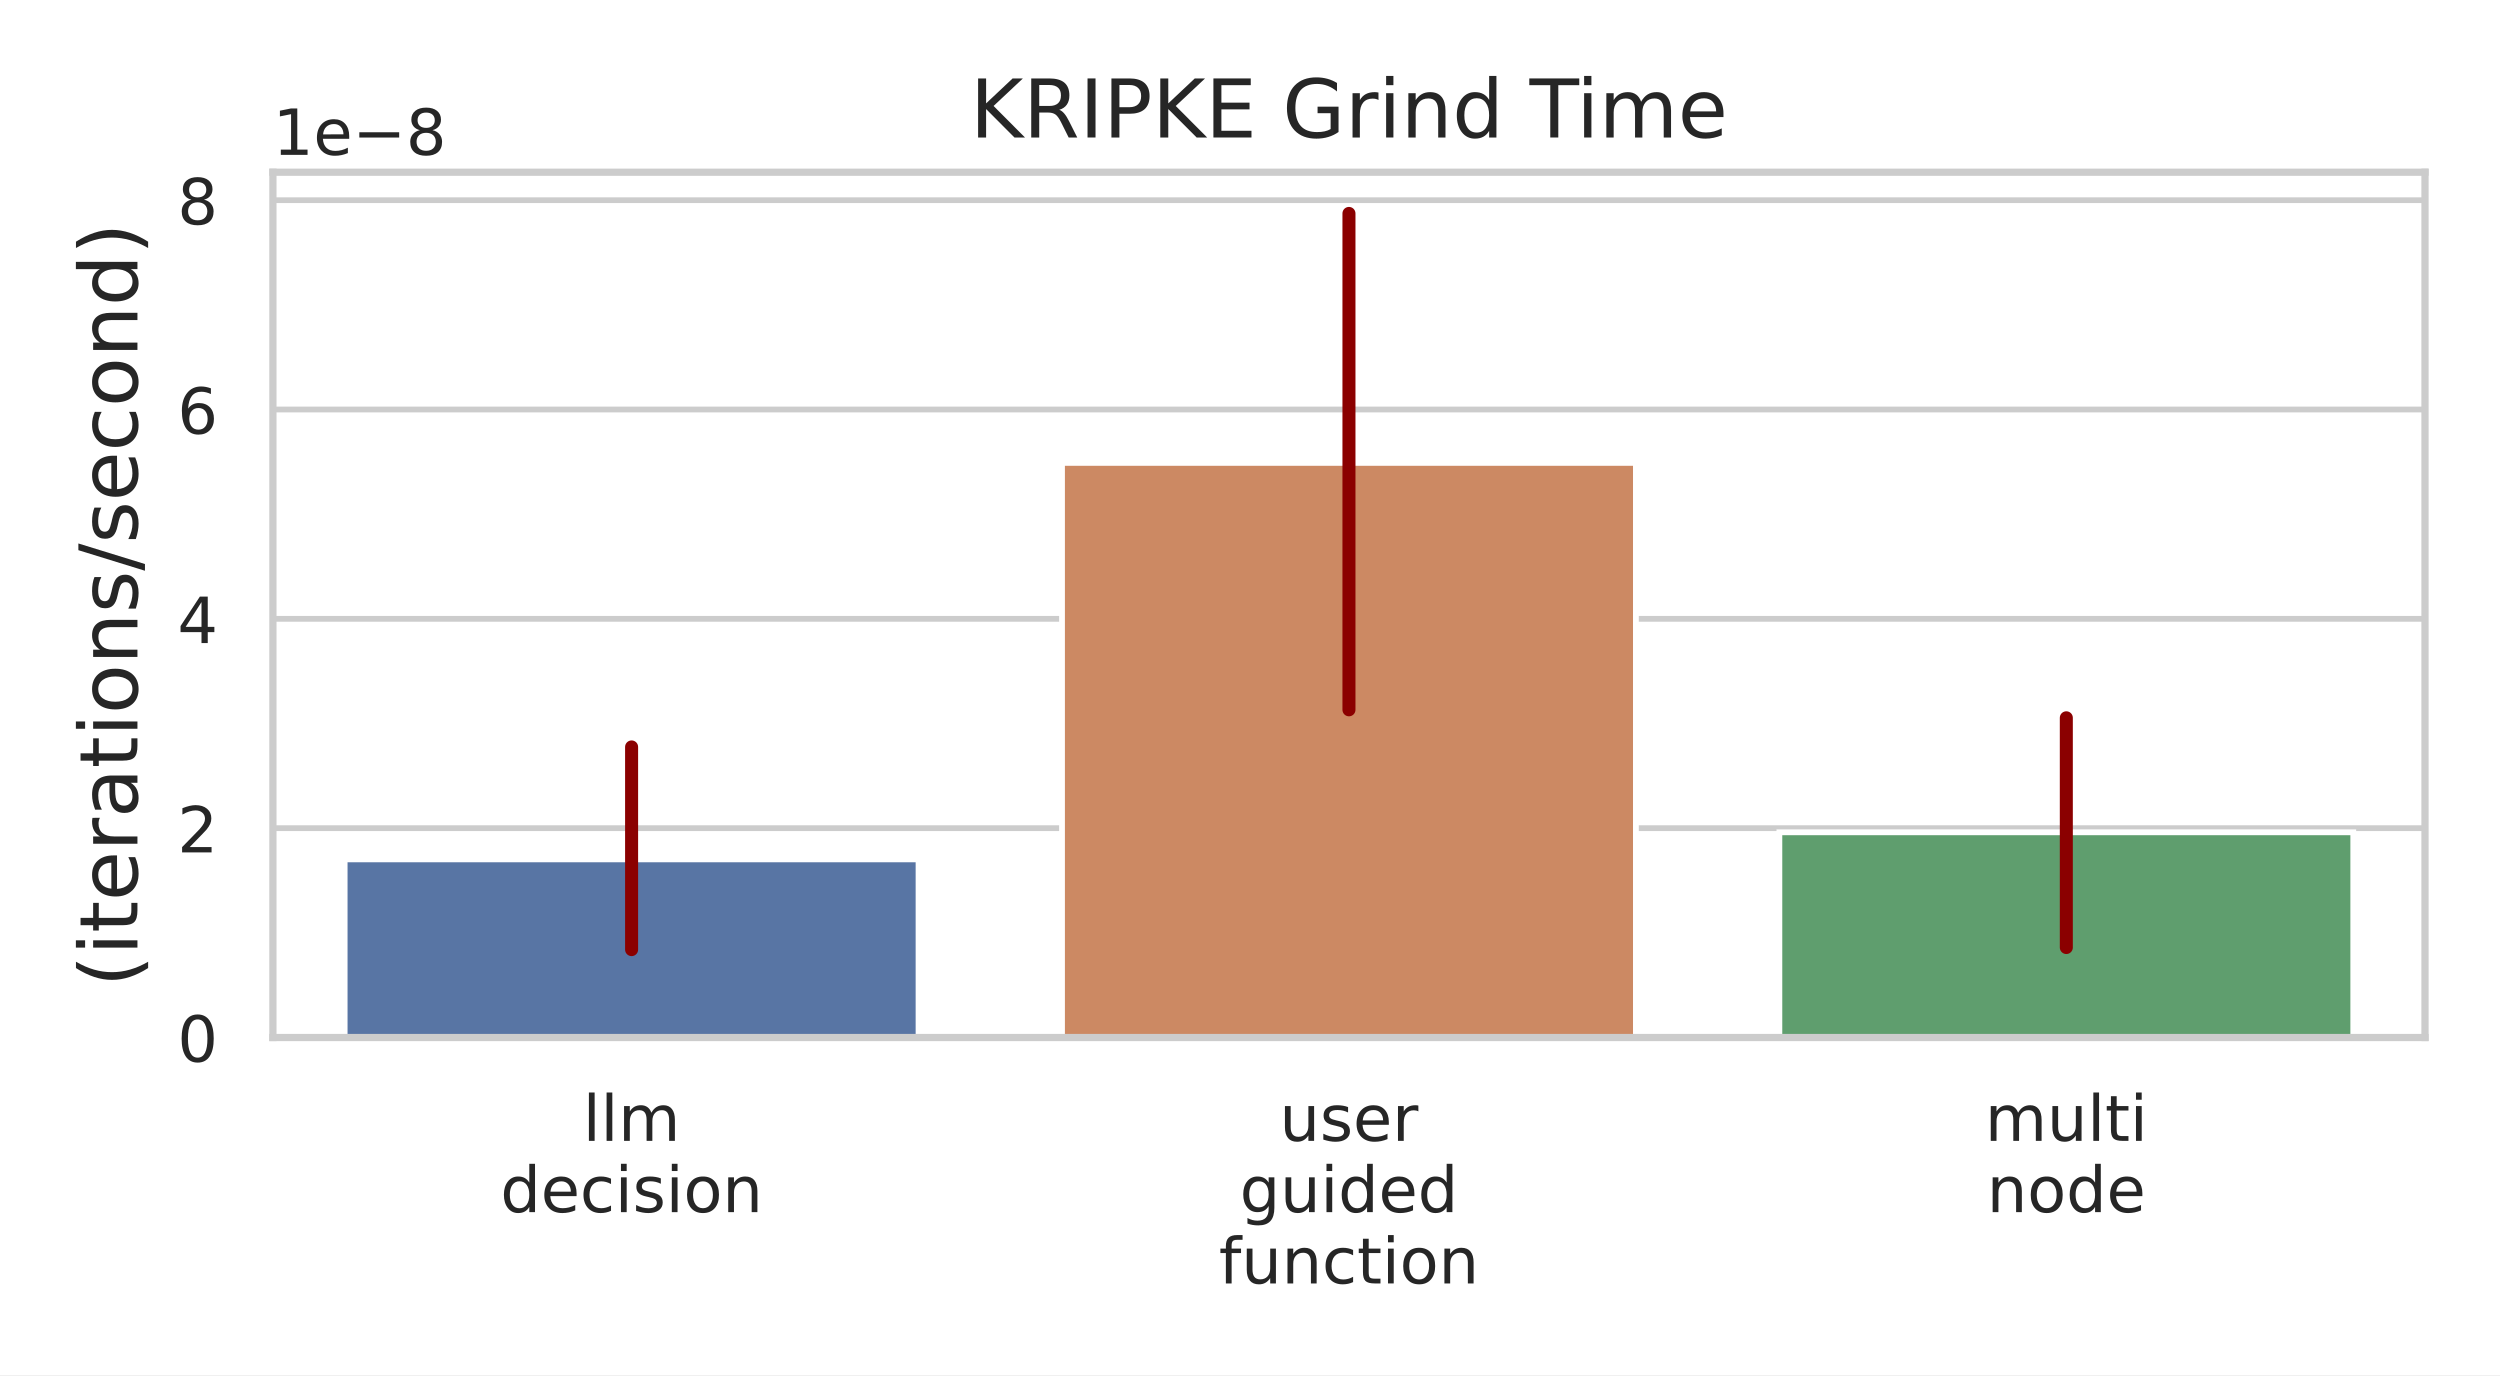
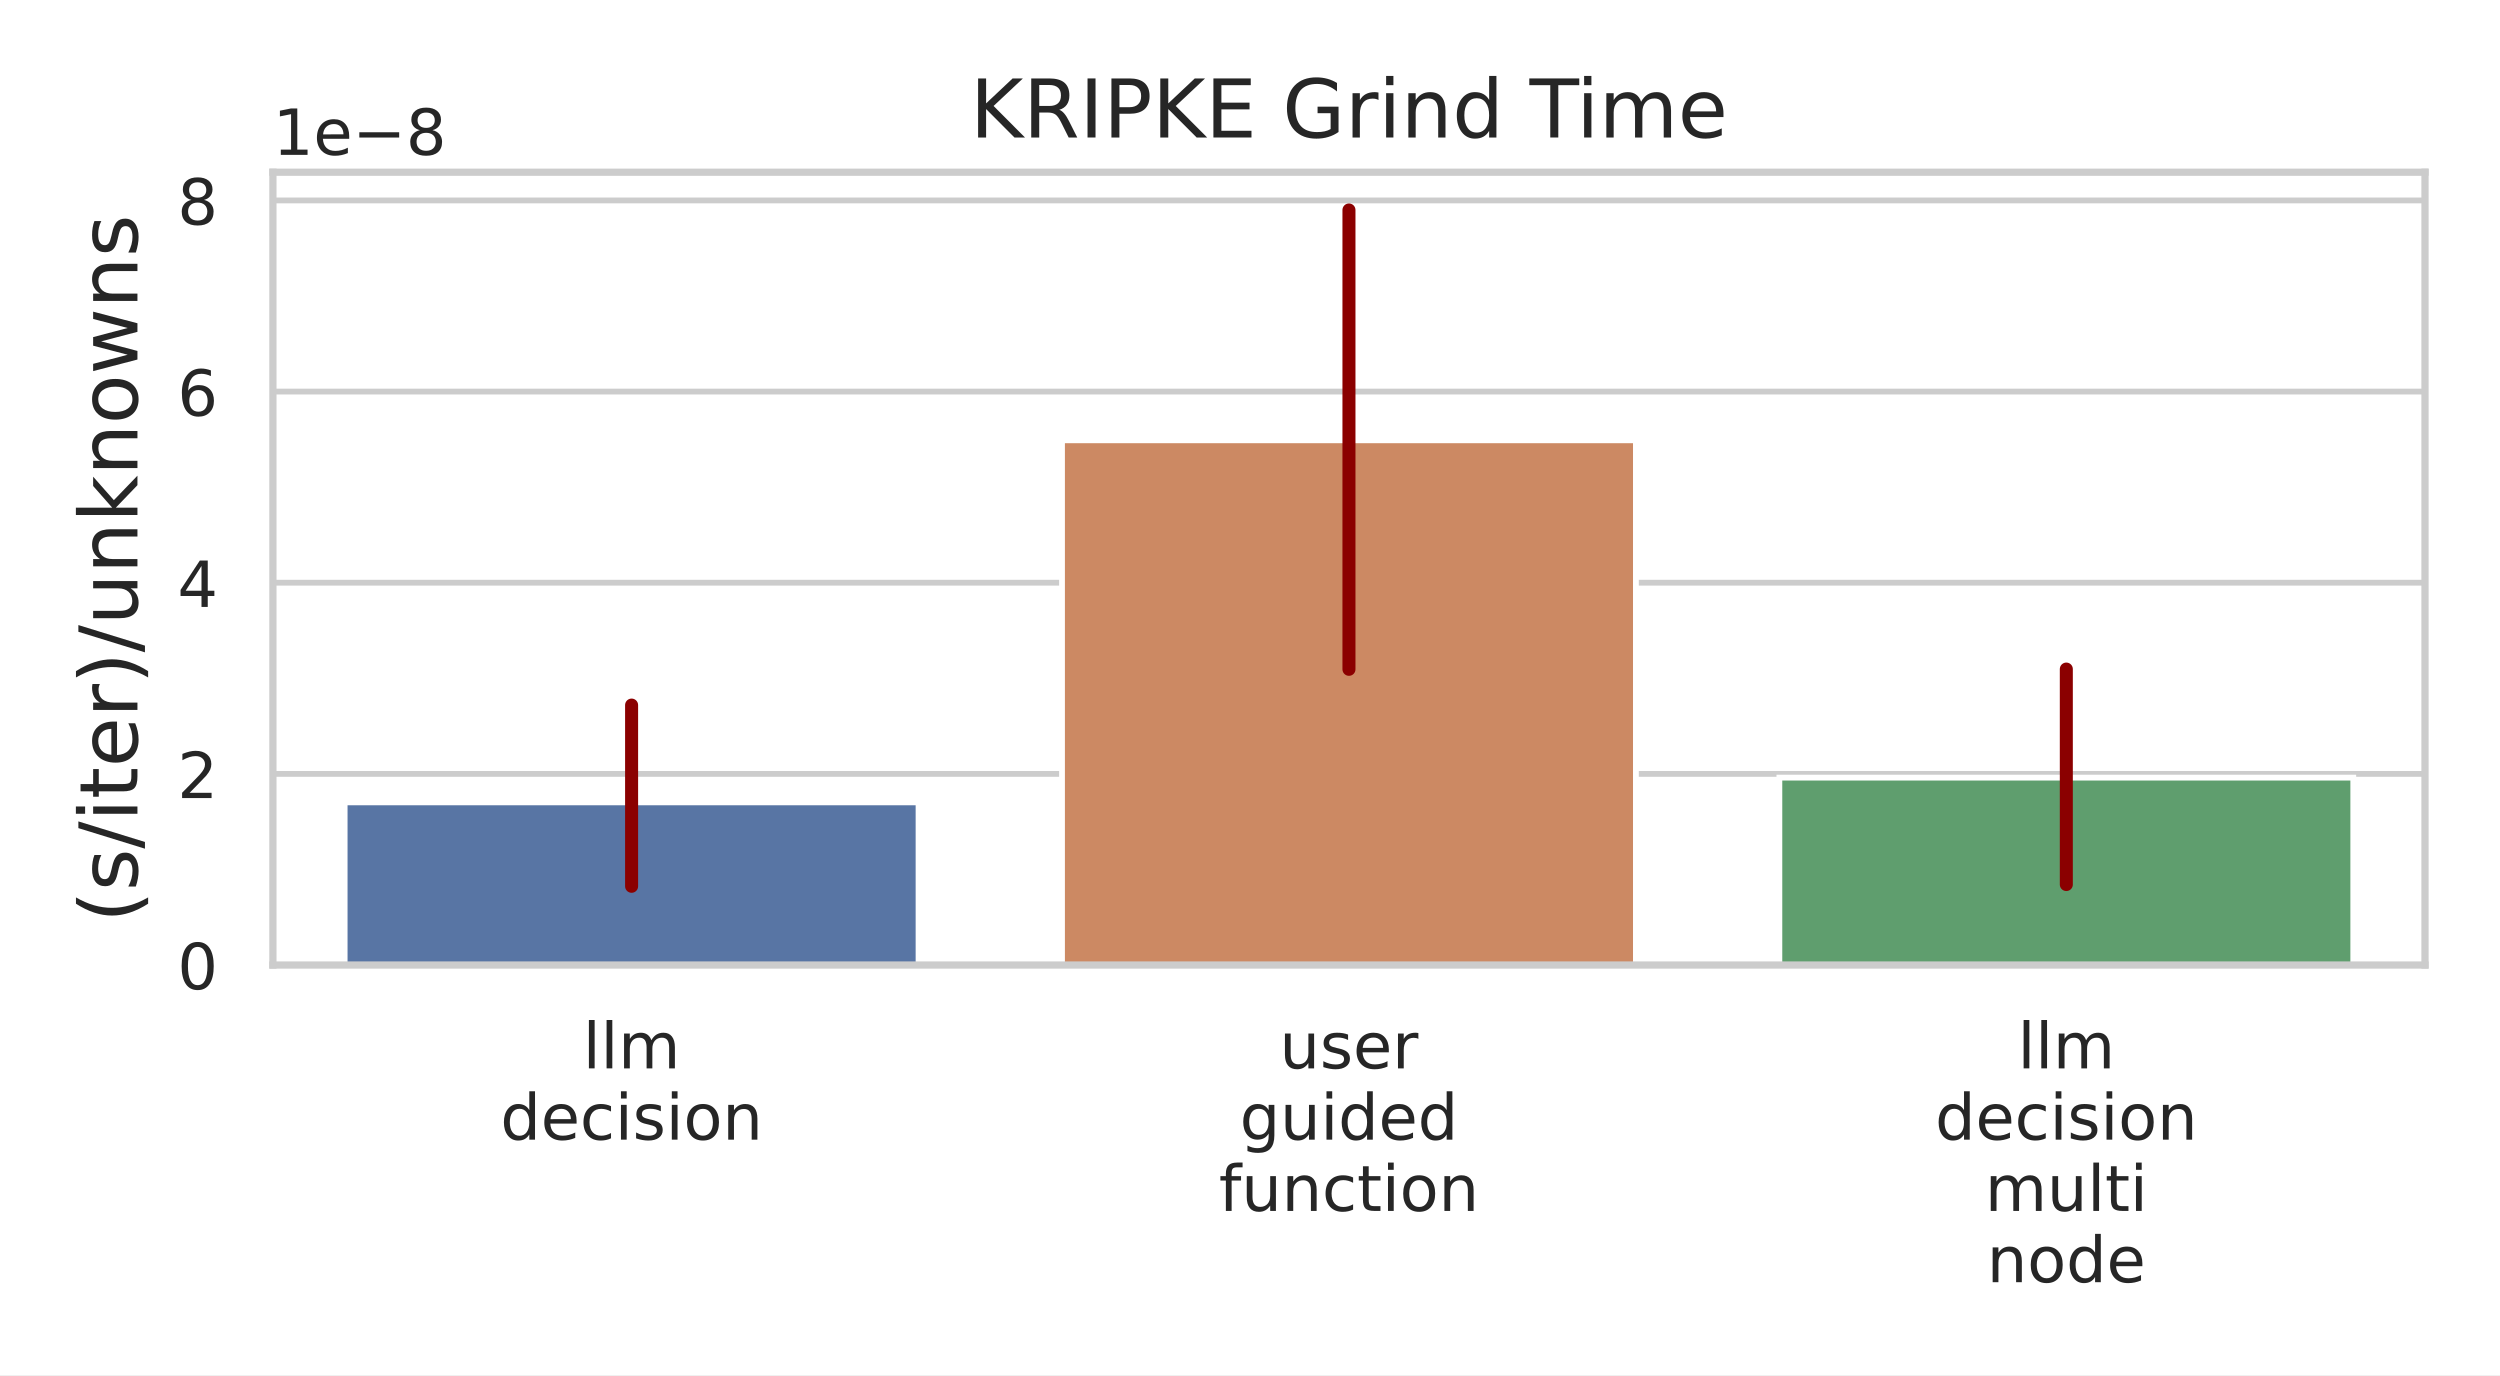
<svg xmlns="http://www.w3.org/2000/svg" xmlns:xlink="http://www.w3.org/1999/xlink" width="432pt" height="237.6pt" viewBox="0 0 432 237.6" version="1.1">
  <defs>
    <style type="text/css">*{stroke-linejoin: round; stroke-linecap: butt}</style>
  </defs>
  <g id="figure_1">
    <g id="patch_1">
      <path d="M 0 237.6  L 432 237.6  L 432 0  L 0 0  z " style="fill: #ffffff" />
    </g>
    <g id="axes_1">
      <g id="patch_2">
-         <path d="M 47.16 179.284  L 419.04 179.284  L 419.04 29.76  L 47.16 29.76  z " style="fill: #ffffff" />
+         <path d="M 47.16 166.756  L 419.04 166.756  L 419.04 29.76  L 47.16 29.76  z " style="fill: #ffffff" />
      </g>
      <g id="matplotlib.axis_1">
        <g id="xtick_1">
          <g id="text_1">
-             <g style="fill: #262626" transform="translate(100.7267 197.1423) scale(0.11 -0.11)">
+             <g style="fill: #262626" transform="translate(100.7267 184.6143) scale(0.11 -0.11)">
              <defs>
                <path id="DejaVuSans-6c" d="M 603 4863  L 1178 4863  L 1178 0  L 603 0  L 603 4863  z " transform="scale(0.015625)" />
                <path id="DejaVuSans-6d" d="M 3328 2828  Q 3544 3216 3844 3400  Q 4144 3584 4550 3584  Q 5097 3584 5394 3201  Q 5691 2819 5691 2113  L 5691 0  L 5113 0  L 5113 2094  Q 5113 2597 4934 2840  Q 4756 3084 4391 3084  Q 3944 3084 3684 2787  Q 3425 2491 3425 1978  L 3425 0  L 2847 0  L 2847 2094  Q 2847 2600 2669 2842  Q 2491 3084 2119 3084  Q 1678 3084 1418 2786  Q 1159 2488 1159 1978  L 1159 0  L 581 0  L 581 3500  L 1159 3500  L 1159 2956  Q 1356 3278 1631 3431  Q 1906 3584 2284 3584  Q 2666 3584 2933 3390  Q 3200 3197 3328 2828  z " transform="scale(0.015625)" />
              </defs>
              <use xlink:href="#DejaVuSans-6c" />
              <use xlink:href="#DejaVuSans-6c" x="27.783" />
              <use xlink:href="#DejaVuSans-6d" x="55.566" />
            </g>
-             <g style="fill: #262626" transform="translate(86.46797 209.4599) scale(0.11 -0.11)">
+             <g style="fill: #262626" transform="translate(86.46797 196.9319) scale(0.11 -0.11)">
              <defs>
                <path id="DejaVuSans-64" d="M 2906 2969  L 2906 4863  L 3481 4863  L 3481 0  L 2906 0  L 2906 525  Q 2725 213 2448 61  Q 2172 -91 1784 -91  Q 1150 -91 751 415  Q 353 922 353 1747  Q 353 2572 751 3078  Q 1150 3584 1784 3584  Q 2172 3584 2448 3432  Q 2725 3281 2906 2969  z M 947 1747  Q 947 1113 1208 752  Q 1469 391 1925 391  Q 2381 391 2643 752  Q 2906 1113 2906 1747  Q 2906 2381 2643 2742  Q 2381 3103 1925 3103  Q 1469 3103 1208 2742  Q 947 2381 947 1747  z " transform="scale(0.015625)" />
                <path id="DejaVuSans-65" d="M 3597 1894  L 3597 1613  L 953 1613  Q 991 1019 1311 708  Q 1631 397 2203 397  Q 2534 397 2845 478  Q 3156 559 3463 722  L 3463 178  Q 3153 47 2828 -22  Q 2503 -91 2169 -91  Q 1331 -91 842 396  Q 353 884 353 1716  Q 353 2575 817 3079  Q 1281 3584 2069 3584  Q 2775 3584 3186 3129  Q 3597 2675 3597 1894  z M 3022 2063  Q 3016 2534 2758 2815  Q 2500 3097 2075 3097  Q 1594 3097 1305 2825  Q 1016 2553 972 2059  L 3022 2063  z " transform="scale(0.015625)" />
                <path id="DejaVuSans-63" d="M 3122 3366  L 3122 2828  Q 2878 2963 2633 3030  Q 2388 3097 2138 3097  Q 1578 3097 1268 2742  Q 959 2388 959 1747  Q 959 1106 1268 751  Q 1578 397 2138 397  Q 2388 397 2633 464  Q 2878 531 3122 666  L 3122 134  Q 2881 22 2623 -34  Q 2366 -91 2075 -91  Q 1284 -91 818 406  Q 353 903 353 1747  Q 353 2603 823 3093  Q 1294 3584 2113 3584  Q 2378 3584 2631 3529  Q 2884 3475 3122 3366  z " transform="scale(0.015625)" />
                <path id="DejaVuSans-69" d="M 603 3500  L 1178 3500  L 1178 0  L 603 0  L 603 3500  z M 603 4863  L 1178 4863  L 1178 4134  L 603 4134  L 603 4863  z " transform="scale(0.015625)" />
                <path id="DejaVuSans-73" d="M 2834 3397  L 2834 2853  Q 2591 2978 2328 3040  Q 2066 3103 1784 3103  Q 1356 3103 1142 2972  Q 928 2841 928 2578  Q 928 2378 1081 2264  Q 1234 2150 1697 2047  L 1894 2003  Q 2506 1872 2764 1633  Q 3022 1394 3022 966  Q 3022 478 2636 193  Q 2250 -91 1575 -91  Q 1294 -91 989 -36  Q 684 19 347 128  L 347 722  Q 666 556 975 473  Q 1284 391 1588 391  Q 1994 391 2212 530  Q 2431 669 2431 922  Q 2431 1156 2273 1281  Q 2116 1406 1581 1522  L 1381 1569  Q 847 1681 609 1914  Q 372 2147 372 2553  Q 372 3047 722 3315  Q 1072 3584 1716 3584  Q 2034 3584 2315 3537  Q 2597 3491 2834 3397  z " transform="scale(0.015625)" />
                <path id="DejaVuSans-6f" d="M 1959 3097  Q 1497 3097 1228 2736  Q 959 2375 959 1747  Q 959 1119 1226 758  Q 1494 397 1959 397  Q 2419 397 2687 759  Q 2956 1122 2956 1747  Q 2956 2369 2687 2733  Q 2419 3097 1959 3097  z M 1959 3584  Q 2709 3584 3137 3096  Q 3566 2609 3566 1747  Q 3566 888 3137 398  Q 2709 -91 1959 -91  Q 1206 -91 779 398  Q 353 888 353 1747  Q 353 2609 779 3096  Q 1206 3584 1959 3584  z " transform="scale(0.015625)" />
                <path id="DejaVuSans-6e" d="M 3513 2113  L 3513 0  L 2938 0  L 2938 2094  Q 2938 2591 2744 2837  Q 2550 3084 2163 3084  Q 1697 3084 1428 2787  Q 1159 2491 1159 1978  L 1159 0  L 581 0  L 581 3500  L 1159 3500  L 1159 2956  Q 1366 3272 1645 3428  Q 1925 3584 2291 3584  Q 2894 3584 3203 3211  Q 3513 2838 3513 2113  z " transform="scale(0.015625)" />
              </defs>
              <use xlink:href="#DejaVuSans-64" />
              <use xlink:href="#DejaVuSans-65" x="63.477" />
              <use xlink:href="#DejaVuSans-63" x="125" />
              <use xlink:href="#DejaVuSans-69" x="179.98" />
              <use xlink:href="#DejaVuSans-73" x="207.764" />
              <use xlink:href="#DejaVuSans-69" x="259.863" />
              <use xlink:href="#DejaVuSans-6f" x="287.646" />
              <use xlink:href="#DejaVuSans-6e" x="348.828" />
            </g>
          </g>
        </g>
        <g id="xtick_2">
          <g id="text_2">
-             <g style="fill: #262626" transform="translate(221.104 197.1423) scale(0.11 -0.11)">
+             <g style="fill: #262626" transform="translate(221.104 184.6143) scale(0.11 -0.11)">
              <defs>
                <path id="DejaVuSans-75" d="M 544 1381  L 544 3500  L 1119 3500  L 1119 1403  Q 1119 906 1312 657  Q 1506 409 1894 409  Q 2359 409 2629 706  Q 2900 1003 2900 1516  L 2900 3500  L 3475 3500  L 3475 0  L 2900 0  L 2900 538  Q 2691 219 2414 64  Q 2138 -91 1772 -91  Q 1169 -91 856 284  Q 544 659 544 1381  z M 1991 3584  L 1991 3584  z " transform="scale(0.015625)" />
                <path id="DejaVuSans-72" d="M 2631 2963  Q 2534 3019 2420 3045  Q 2306 3072 2169 3072  Q 1681 3072 1420 2755  Q 1159 2438 1159 1844  L 1159 0  L 581 0  L 581 3500  L 1159 3500  L 1159 2956  Q 1341 3275 1631 3429  Q 1922 3584 2338 3584  Q 2397 3584 2469 3576  Q 2541 3569 2628 3553  L 2631 2963  z " transform="scale(0.015625)" />
              </defs>
              <use xlink:href="#DejaVuSans-75" />
              <use xlink:href="#DejaVuSans-73" x="63.379" />
              <use xlink:href="#DejaVuSans-65" x="115.479" />
              <use xlink:href="#DejaVuSans-72" x="177.002" />
            </g>
-             <g style="fill: #262626" transform="translate(214.2273 209.4599) scale(0.11 -0.11)">
+             <g style="fill: #262626" transform="translate(214.2273 196.9319) scale(0.11 -0.11)">
              <defs>
                <path id="DejaVuSans-67" d="M 2906 1791  Q 2906 2416 2648 2759  Q 2391 3103 1925 3103  Q 1463 3103 1205 2759  Q 947 2416 947 1791  Q 947 1169 1205 825  Q 1463 481 1925 481  Q 2391 481 2648 825  Q 2906 1169 2906 1791  z M 3481 434  Q 3481 -459 3084 -895  Q 2688 -1331 1869 -1331  Q 1566 -1331 1297 -1286  Q 1028 -1241 775 -1147  L 775 -588  Q 1028 -725 1275 -790  Q 1522 -856 1778 -856  Q 2344 -856 2625 -561  Q 2906 -266 2906 331  L 2906 616  Q 2728 306 2450 153  Q 2172 0 1784 0  Q 1141 0 747 490  Q 353 981 353 1791  Q 353 2603 747 3093  Q 1141 3584 1784 3584  Q 2172 3584 2450 3431  Q 2728 3278 2906 2969  L 2906 3500  L 3481 3500  L 3481 434  z " transform="scale(0.015625)" />
              </defs>
              <use xlink:href="#DejaVuSans-67" />
              <use xlink:href="#DejaVuSans-75" x="63.477" />
              <use xlink:href="#DejaVuSans-69" x="126.855" />
              <use xlink:href="#DejaVuSans-64" x="154.639" />
              <use xlink:href="#DejaVuSans-65" x="218.115" />
              <use xlink:href="#DejaVuSans-64" x="279.639" />
            </g>
-             <g style="fill: #262626" transform="translate(210.6334 221.7775) scale(0.11 -0.11)">
+             <g style="fill: #262626" transform="translate(210.6334 209.2495) scale(0.11 -0.11)">
              <defs>
                <path id="DejaVuSans-66" d="M 2375 4863  L 2375 4384  L 1825 4384  Q 1516 4384 1395 4259  Q 1275 4134 1275 3809  L 1275 3500  L 2222 3500  L 2222 3053  L 1275 3053  L 1275 0  L 697 0  L 697 3053  L 147 3053  L 147 3500  L 697 3500  L 697 3744  Q 697 4328 969 4595  Q 1241 4863 1831 4863  L 2375 4863  z " transform="scale(0.015625)" />
                <path id="DejaVuSans-74" d="M 1172 4494  L 1172 3500  L 2356 3500  L 2356 3053  L 1172 3053  L 1172 1153  Q 1172 725 1289 603  Q 1406 481 1766 481  L 2356 481  L 2356 0  L 1766 0  Q 1100 0 847 248  Q 594 497 594 1153  L 594 3053  L 172 3053  L 172 3500  L 594 3500  L 594 4494  L 1172 4494  z " transform="scale(0.015625)" />
              </defs>
              <use xlink:href="#DejaVuSans-66" />
              <use xlink:href="#DejaVuSans-75" x="35.205" />
              <use xlink:href="#DejaVuSans-6e" x="98.584" />
              <use xlink:href="#DejaVuSans-63" x="161.963" />
              <use xlink:href="#DejaVuSans-74" x="216.943" />
              <use xlink:href="#DejaVuSans-69" x="256.152" />
              <use xlink:href="#DejaVuSans-6f" x="283.936" />
              <use xlink:href="#DejaVuSans-6e" x="345.117" />
            </g>
          </g>
        </g>
        <g id="xtick_3">
          <g id="text_3">
-             <g style="fill: #262626" transform="translate(343.0049 197.1423) scale(0.11 -0.11)">
+             <g style="fill: #262626" transform="translate(348.6467 184.6143) scale(0.11 -0.11)">
+               <use xlink:href="#DejaVuSans-6c" />
+               <use xlink:href="#DejaVuSans-6c" x="27.783" />
+               <use xlink:href="#DejaVuSans-6d" x="55.566" />
+             </g>
+             <g style="fill: #262626" transform="translate(334.388 196.9319) scale(0.11 -0.11)">
+               <use xlink:href="#DejaVuSans-64" />
+               <use xlink:href="#DejaVuSans-65" x="63.477" />
+               <use xlink:href="#DejaVuSans-63" x="125" />
+               <use xlink:href="#DejaVuSans-69" x="179.98" />
+               <use xlink:href="#DejaVuSans-73" x="207.764" />
+               <use xlink:href="#DejaVuSans-69" x="259.863" />
+               <use xlink:href="#DejaVuSans-6f" x="287.646" />
+               <use xlink:href="#DejaVuSans-6e" x="348.828" />
+             </g>
+             <g style="fill: #262626" transform="translate(343.0049 209.2495) scale(0.11 -0.11)">
              <use xlink:href="#DejaVuSans-6d" />
              <use xlink:href="#DejaVuSans-75" x="97.412" />
              <use xlink:href="#DejaVuSans-6c" x="160.791" />
              <use xlink:href="#DejaVuSans-74" x="188.574" />
              <use xlink:href="#DejaVuSans-69" x="227.783" />
            </g>
-             <g style="fill: #262626" transform="translate(343.3332 209.4599) scale(0.11 -0.11)">
+             <g style="fill: #262626" transform="translate(343.3332 221.5671) scale(0.11 -0.11)">
              <use xlink:href="#DejaVuSans-6e" />
              <use xlink:href="#DejaVuSans-6f" x="63.379" />
              <use xlink:href="#DejaVuSans-64" x="124.561" />
              <use xlink:href="#DejaVuSans-65" x="188.037" />
            </g>
          </g>
        </g>
      </g>
      <g id="matplotlib.axis_2">
        <g id="ytick_1">
          <g id="line2d_1">
-             <path d="M 47.16 179.284  L 419.04 179.284  " clip-path="url(#pf52bab8ddb)" style="fill: none; stroke: #cccccc; stroke-linecap: round" />
+             <path d="M 47.16 166.756  L 419.04 166.756  " clip-path="url(#pcf104d6116)" style="fill: none; stroke: #cccccc; stroke-linecap: round" />
          </g>
          <g id="text_4">
-             <g style="fill: #262626" transform="translate(30.66125 183.4631) scale(0.11 -0.11)">
+             <g style="fill: #262626" transform="translate(30.66125 170.9351) scale(0.11 -0.11)">
              <defs>
                <path id="DejaVuSans-30" d="M 2034 4250  Q 1547 4250 1301 3770  Q 1056 3291 1056 2328  Q 1056 1369 1301 889  Q 1547 409 2034 409  Q 2525 409 2770 889  Q 3016 1369 3016 2328  Q 3016 3291 2770 3770  Q 2525 4250 2034 4250  z M 2034 4750  Q 2819 4750 3233 4129  Q 3647 3509 3647 2328  Q 3647 1150 3233 529  Q 2819 -91 2034 -91  Q 1250 -91 836 529  Q 422 1150 422 2328  Q 422 3509 836 4129  Q 1250 4750 2034 4750  z " transform="scale(0.015625)" />
              </defs>
              <use xlink:href="#DejaVuSans-30" />
            </g>
          </g>
        </g>
        <g id="ytick_2">
          <g id="line2d_2">
-             <path d="M 47.16 143.111  L 419.04 143.111  " clip-path="url(#pf52bab8ddb)" style="fill: none; stroke: #cccccc; stroke-linecap: round" />
+             <path d="M 47.16 133.726  L 419.04 133.726  " clip-path="url(#pcf104d6116)" style="fill: none; stroke: #cccccc; stroke-linecap: round" />
          </g>
          <g id="text_5">
-             <g style="fill: #262626" transform="translate(30.66125 147.2906) scale(0.11 -0.11)">
+             <g style="fill: #262626" transform="translate(30.66125 137.9047) scale(0.11 -0.11)">
              <defs>
                <path id="DejaVuSans-32" d="M 1228 531  L 3431 531  L 3431 0  L 469 0  L 469 531  Q 828 903 1448 1529  Q 2069 2156 2228 2338  Q 2531 2678 2651 2914  Q 2772 3150 2772 3378  Q 2772 3750 2511 3984  Q 2250 4219 1831 4219  Q 1534 4219 1204 4116  Q 875 4013 500 3803  L 500 4441  Q 881 4594 1212 4672  Q 1544 4750 1819 4750  Q 2544 4750 2975 4387  Q 3406 4025 3406 3419  Q 3406 3131 3298 2873  Q 3191 2616 2906 2266  Q 2828 2175 2409 1742  Q 1991 1309 1228 531  z " transform="scale(0.015625)" />
              </defs>
              <use xlink:href="#DejaVuSans-32" />
            </g>
          </g>
        </g>
        <g id="ytick_3">
          <g id="line2d_3">
-             <path d="M 47.16 106.939  L 419.04 106.939  " clip-path="url(#pf52bab8ddb)" style="fill: none; stroke: #cccccc; stroke-linecap: round" />
+             <path d="M 47.16 100.695  L 419.04 100.695  " clip-path="url(#pcf104d6116)" style="fill: none; stroke: #cccccc; stroke-linecap: round" />
          </g>
          <g id="text_6">
-             <g style="fill: #262626" transform="translate(30.66125 111.1181) scale(0.11 -0.11)">
+             <g style="fill: #262626" transform="translate(30.66125 104.8742) scale(0.11 -0.11)">
              <defs>
                <path id="DejaVuSans-34" d="M 2419 4116  L 825 1625  L 2419 1625  L 2419 4116  z M 2253 4666  L 3047 4666  L 3047 1625  L 3713 1625  L 3713 1100  L 3047 1100  L 3047 0  L 2419 0  L 2419 1100  L 313 1100  L 313 1709  L 2253 4666  z " transform="scale(0.015625)" />
              </defs>
              <use xlink:href="#DejaVuSans-34" />
            </g>
          </g>
        </g>
        <g id="ytick_4">
          <g id="line2d_4">
-             <path d="M 47.16 70.766  L 419.04 70.766  " clip-path="url(#pf52bab8ddb)" style="fill: none; stroke: #cccccc; stroke-linecap: round" />
+             <path d="M 47.16 67.665  L 419.04 67.665  " clip-path="url(#pcf104d6116)" style="fill: none; stroke: #cccccc; stroke-linecap: round" />
          </g>
          <g id="text_7">
-             <g style="fill: #262626" transform="translate(30.66125 74.94553) scale(0.11 -0.11)">
+             <g style="fill: #262626" transform="translate(30.66125 71.84377) scale(0.11 -0.11)">
              <defs>
                <path id="DejaVuSans-36" d="M 2113 2584  Q 1688 2584 1439 2293  Q 1191 2003 1191 1497  Q 1191 994 1439 701  Q 1688 409 2113 409  Q 2538 409 2786 701  Q 3034 994 3034 1497  Q 3034 2003 2786 2293  Q 2538 2584 2113 2584  z M 3366 4563  L 3366 3988  Q 3128 4100 2886 4159  Q 2644 4219 2406 4219  Q 1781 4219 1451 3797  Q 1122 3375 1075 2522  Q 1259 2794 1537 2939  Q 1816 3084 2150 3084  Q 2853 3084 3261 2657  Q 3669 2231 3669 1497  Q 3669 778 3244 343  Q 2819 -91 2113 -91  Q 1303 -91 875 529  Q 447 1150 447 2328  Q 447 3434 972 4092  Q 1497 4750 2381 4750  Q 2619 4750 2861 4703  Q 3103 4656 3366 4563  z " transform="scale(0.015625)" />
              </defs>
              <use xlink:href="#DejaVuSans-36" />
            </g>
          </g>
        </g>
        <g id="ytick_5">
          <g id="line2d_5">
-             <path d="M 47.16 34.594  L 419.04 34.594  " clip-path="url(#pf52bab8ddb)" style="fill: none; stroke: #cccccc; stroke-linecap: round" />
+             <path d="M 47.16 34.634  L 419.04 34.634  " clip-path="url(#pcf104d6116)" style="fill: none; stroke: #cccccc; stroke-linecap: round" />
          </g>
          <g id="text_8">
-             <g style="fill: #262626" transform="translate(30.66125 38.77299) scale(0.11 -0.11)">
+             <g style="fill: #262626" transform="translate(30.66125 38.81332) scale(0.11 -0.11)">
              <defs>
                <path id="DejaVuSans-38" d="M 2034 2216  Q 1584 2216 1326 1975  Q 1069 1734 1069 1313  Q 1069 891 1326 650  Q 1584 409 2034 409  Q 2484 409 2743 651  Q 3003 894 3003 1313  Q 3003 1734 2745 1975  Q 2488 2216 2034 2216  z M 1403 2484  Q 997 2584 770 2862  Q 544 3141 544 3541  Q 544 4100 942 4425  Q 1341 4750 2034 4750  Q 2731 4750 3128 4425  Q 3525 4100 3525 3541  Q 3525 3141 3298 2862  Q 3072 2584 2669 2484  Q 3125 2378 3379 2068  Q 3634 1759 3634 1313  Q 3634 634 3220 271  Q 2806 -91 2034 -91  Q 1263 -91 848 271  Q 434 634 434 1313  Q 434 1759 690 2068  Q 947 2378 1403 2484  z M 1172 3481  Q 1172 3119 1398 2916  Q 1625 2713 2034 2713  Q 2441 2713 2670 2916  Q 2900 3119 2900 3481  Q 2900 3844 2670 4047  Q 2441 4250 2034 4250  Q 1625 4250 1398 4047  Q 1172 3844 1172 3481  z " transform="scale(0.015625)" />
              </defs>
              <use xlink:href="#DejaVuSans-38" />
            </g>
          </g>
        </g>
        <g id="text_9">
-           <g style="fill: #262626" transform="translate(23.74969 170.5265) rotate(-90) scale(0.14 -0.14)">
+           <g style="fill: #262626" transform="translate(23.74969 159.4096) rotate(-90) scale(0.14 -0.14)">
            <defs>
              <path id="DejaVuSans-28" d="M 1984 4856  Q 1566 4138 1362 3434  Q 1159 2731 1159 2009  Q 1159 1288 1364 580  Q 1569 -128 1984 -844  L 1484 -844  Q 1016 -109 783 600  Q 550 1309 550 2009  Q 550 2706 781 3412  Q 1013 4119 1484 4856  L 1984 4856  z " transform="scale(0.015625)" />
-               <path id="DejaVuSans-61" d="M 2194 1759  Q 1497 1759 1228 1600  Q 959 1441 959 1056  Q 959 750 1161 570  Q 1363 391 1709 391  Q 2188 391 2477 730  Q 2766 1069 2766 1631  L 2766 1759  L 2194 1759  z M 3341 1997  L 3341 0  L 2766 0  L 2766 531  Q 2569 213 2275 61  Q 1981 -91 1556 -91  Q 1019 -91 701 211  Q 384 513 384 1019  Q 384 1609 779 1909  Q 1175 2209 1959 2209  L 2766 2209  L 2766 2266  Q 2766 2663 2505 2880  Q 2244 3097 1772 3097  Q 1472 3097 1187 3025  Q 903 2953 641 2809  L 641 3341  Q 956 3463 1253 3523  Q 1550 3584 1831 3584  Q 2591 3584 2966 3190  Q 3341 2797 3341 1997  z " transform="scale(0.015625)" />
              <path id="DejaVuSans-2f" d="M 1625 4666  L 2156 4666  L 531 -594  L 0 -594  L 1625 4666  z " transform="scale(0.015625)" />
              <path id="DejaVuSans-29" d="M 513 4856  L 1013 4856  Q 1481 4119 1714 3412  Q 1947 2706 1947 2009  Q 1947 1309 1714 600  Q 1481 -109 1013 -844  L 513 -844  Q 928 -128 1133 580  Q 1338 1288 1338 2009  Q 1338 2731 1133 3434  Q 928 4138 513 4856  z " transform="scale(0.015625)" />
+               <path id="DejaVuSans-6b" d="M 581 4863  L 1159 4863  L 1159 1991  L 2875 3500  L 3609 3500  L 1753 1863  L 3688 0  L 2938 0  L 1159 1709  L 1159 0  L 581 0  L 581 4863  z " transform="scale(0.015625)" />
+               <path id="DejaVuSans-77" d="M 269 3500  L 844 3500  L 1563 769  L 2278 3500  L 2956 3500  L 3675 769  L 4391 3500  L 4966 3500  L 4050 0  L 3372 0  L 2619 2869  L 1863 0  L 1184 0  L 269 3500  z " transform="scale(0.015625)" />
            </defs>
            <use xlink:href="#DejaVuSans-28" />
-             <use xlink:href="#DejaVuSans-69" x="39.014" />
-             <use xlink:href="#DejaVuSans-74" x="66.797" />
-             <use xlink:href="#DejaVuSans-65" x="106.006" />
-             <use xlink:href="#DejaVuSans-72" x="167.529" />
-             <use xlink:href="#DejaVuSans-61" x="208.643" />
-             <use xlink:href="#DejaVuSans-74" x="269.922" />
-             <use xlink:href="#DejaVuSans-69" x="309.131" />
-             <use xlink:href="#DejaVuSans-6f" x="336.914" />
-             <use xlink:href="#DejaVuSans-6e" x="398.096" />
-             <use xlink:href="#DejaVuSans-73" x="461.475" />
-             <use xlink:href="#DejaVuSans-2f" x="513.574" />
-             <use xlink:href="#DejaVuSans-73" x="547.266" />
-             <use xlink:href="#DejaVuSans-65" x="599.365" />
-             <use xlink:href="#DejaVuSans-63" x="660.889" />
-             <use xlink:href="#DejaVuSans-6f" x="715.869" />
-             <use xlink:href="#DejaVuSans-6e" x="777.051" />
-             <use xlink:href="#DejaVuSans-64" x="840.43" />
-             <use xlink:href="#DejaVuSans-29" x="903.906" />
+             <use xlink:href="#DejaVuSans-73" x="39.014" />
+             <use xlink:href="#DejaVuSans-2f" x="91.113" />
+             <use xlink:href="#DejaVuSans-69" x="124.805" />
+             <use xlink:href="#DejaVuSans-74" x="152.588" />
+             <use xlink:href="#DejaVuSans-65" x="191.797" />
+             <use xlink:href="#DejaVuSans-72" x="253.32" />
+             <use xlink:href="#DejaVuSans-29" x="294.434" />
+             <use xlink:href="#DejaVuSans-2f" x="333.447" />
+             <use xlink:href="#DejaVuSans-75" x="367.139" />
+             <use xlink:href="#DejaVuSans-6e" x="430.518" />
+             <use xlink:href="#DejaVuSans-6b" x="493.896" />
+             <use xlink:href="#DejaVuSans-6e" x="551.807" />
+             <use xlink:href="#DejaVuSans-6f" x="615.186" />
+             <use xlink:href="#DejaVuSans-77" x="676.367" />
+             <use xlink:href="#DejaVuSans-6e" x="758.154" />
+             <use xlink:href="#DejaVuSans-73" x="821.533" />
          </g>
        </g>
        <g id="text_10">
          <g style="fill: #262626" transform="translate(47.16 26.76) scale(0.11 -0.11)">
            <defs>
              <path id="DejaVuSans-31" d="M 794 531  L 1825 531  L 1825 4091  L 703 3866  L 703 4441  L 1819 4666  L 2450 4666  L 2450 531  L 3481 531  L 3481 0  L 794 0  L 794 531  z " transform="scale(0.015625)" />
              <path id="DejaVuSans-2212" d="M 678 2272  L 4684 2272  L 4684 1741  L 678 1741  L 678 2272  z " transform="scale(0.015625)" />
            </defs>
            <use xlink:href="#DejaVuSans-31" />
            <use xlink:href="#DejaVuSans-65" x="63.623" />
            <use xlink:href="#DejaVuSans-2212" x="125.146" />
            <use xlink:href="#DejaVuSans-38" x="208.936" />
          </g>
        </g>
      </g>
      <g id="patch_3">
-         <path d="M 59.556 179.284  L 158.724 179.284  L 158.724 148.503  L 59.556 148.503  z " clip-path="url(#pf52bab8ddb)" style="fill: #5875a4; stroke: #ffffff; stroke-linejoin: miter" />
+         <path d="M 59.556 166.756  L 158.724 166.756  L 158.724 138.649  L 59.556 138.649  z " clip-path="url(#pcf104d6116)" style="fill: #5875a4; stroke: #ffffff; stroke-linejoin: miter" />
      </g>
      <g id="patch_4">
-         <path d="M 183.516 179.284  L 282.684 179.284  L 282.684 79.993  L 183.516 79.993  z " clip-path="url(#pf52bab8ddb)" style="fill: #cc8963; stroke: #ffffff; stroke-linejoin: miter" />
+         <path d="M 183.516 166.756  L 282.684 166.756  L 282.684 76.09  L 183.516 76.09  z " clip-path="url(#pcf104d6116)" style="fill: #cc8963; stroke: #ffffff; stroke-linejoin: miter" />
      </g>
      <g id="patch_5">
-         <path d="M 307.476 179.284  L 406.644 179.284  L 406.644 143.82  L 307.476 143.82  z " clip-path="url(#pf52bab8ddb)" style="fill: #5f9e6e; stroke: #ffffff; stroke-linejoin: miter" />
+         <path d="M 307.476 166.756  L 406.644 166.756  L 406.644 134.372  L 307.476 134.372  z " clip-path="url(#pcf104d6116)" style="fill: #5f9e6e; stroke: #ffffff; stroke-linejoin: miter" />
      </g>
      <g id="line2d_6">
-         <path d="M 109.14 164.093  L 109.14 129.071  " clip-path="url(#pf52bab8ddb)" style="fill: none; stroke: #8b0000; stroke-width: 2.25; stroke-linecap: round" />
+         <path d="M 109.14 153.15  L 109.14 121.839  " clip-path="url(#pcf104d6116)" style="fill: none; stroke: #8b0000; stroke-width: 2.25; stroke-linecap: round" />
      </g>
      <g id="line2d_7">
-         <path d="M 233.1 122.654  L 233.1 36.88  " clip-path="url(#pf52bab8ddb)" style="fill: none; stroke: #8b0000; stroke-width: 2.25; stroke-linecap: round" />
+         <path d="M 233.1 115.658  L 233.1 36.284  " clip-path="url(#pcf104d6116)" style="fill: none; stroke: #8b0000; stroke-width: 2.25; stroke-linecap: round" />
      </g>
      <g id="line2d_8">
-         <path d="M 357.06 163.731  L 357.06 124.036  " clip-path="url(#pf52bab8ddb)" style="fill: none; stroke: #8b0000; stroke-width: 2.25; stroke-linecap: round" />
+         <path d="M 357.06 152.848  L 357.06 115.616  " clip-path="url(#pcf104d6116)" style="fill: none; stroke: #8b0000; stroke-width: 2.25; stroke-linecap: round" />
      </g>
      <g id="patch_6">
-         <path d="M 47.16 179.284  L 47.16 29.76  " style="fill: none; stroke: #cccccc; stroke-width: 1.25; stroke-linejoin: miter; stroke-linecap: square" />
+         <path d="M 47.16 166.756  L 47.16 29.76  " style="fill: none; stroke: #cccccc; stroke-width: 1.25; stroke-linejoin: miter; stroke-linecap: square" />
      </g>
      <g id="patch_7">
-         <path d="M 419.04 179.284  L 419.04 29.76  " style="fill: none; stroke: #cccccc; stroke-width: 1.25; stroke-linejoin: miter; stroke-linecap: square" />
+         <path d="M 419.04 166.756  L 419.04 29.76  " style="fill: none; stroke: #cccccc; stroke-width: 1.25; stroke-linejoin: miter; stroke-linecap: square" />
      </g>
      <g id="patch_8">
-         <path d="M 47.16 179.284  L 419.04 179.284  " style="fill: none; stroke: #cccccc; stroke-width: 1.25; stroke-linejoin: miter; stroke-linecap: square" />
+         <path d="M 47.16 166.756  L 419.04 166.756  " style="fill: none; stroke: #cccccc; stroke-width: 1.25; stroke-linejoin: miter; stroke-linecap: square" />
      </g>
      <g id="patch_9">
        <path d="M 47.16 29.76  L 419.04 29.76  " style="fill: none; stroke: #cccccc; stroke-width: 1.25; stroke-linejoin: miter; stroke-linecap: square" />
      </g>
      <g id="text_11">
        <g style="fill: #262626" transform="translate(167.6434 23.76) scale(0.14 -0.14)">
          <defs>
            <path id="DejaVuSans-4b" d="M 628 4666  L 1259 4666  L 1259 2694  L 3353 4666  L 4166 4666  L 1850 2491  L 4331 0  L 3500 0  L 1259 2247  L 1259 0  L 628 0  L 628 4666  z " transform="scale(0.015625)" />
            <path id="DejaVuSans-52" d="M 2841 2188  Q 3044 2119 3236 1894  Q 3428 1669 3622 1275  L 4263 0  L 3584 0  L 2988 1197  Q 2756 1666 2539 1819  Q 2322 1972 1947 1972  L 1259 1972  L 1259 0  L 628 0  L 628 4666  L 2053 4666  Q 2853 4666 3247 4331  Q 3641 3997 3641 3322  Q 3641 2881 3436 2590  Q 3231 2300 2841 2188  z M 1259 4147  L 1259 2491  L 2053 2491  Q 2509 2491 2742 2702  Q 2975 2913 2975 3322  Q 2975 3731 2742 3939  Q 2509 4147 2053 4147  L 1259 4147  z " transform="scale(0.015625)" />
            <path id="DejaVuSans-49" d="M 628 4666  L 1259 4666  L 1259 0  L 628 0  L 628 4666  z " transform="scale(0.015625)" />
            <path id="DejaVuSans-50" d="M 1259 4147  L 1259 2394  L 2053 2394  Q 2494 2394 2734 2622  Q 2975 2850 2975 3272  Q 2975 3691 2734 3919  Q 2494 4147 2053 4147  L 1259 4147  z M 628 4666  L 2053 4666  Q 2838 4666 3239 4311  Q 3641 3956 3641 3272  Q 3641 2581 3239 2228  Q 2838 1875 2053 1875  L 1259 1875  L 1259 0  L 628 0  L 628 4666  z " transform="scale(0.015625)" />
            <path id="DejaVuSans-45" d="M 628 4666  L 3578 4666  L 3578 4134  L 1259 4134  L 1259 2753  L 3481 2753  L 3481 2222  L 1259 2222  L 1259 531  L 3634 531  L 3634 0  L 628 0  L 628 4666  z " transform="scale(0.015625)" />
            <path id="DejaVuSans-20" transform="scale(0.015625)" />
            <path id="DejaVuSans-47" d="M 3809 666  L 3809 1919  L 2778 1919  L 2778 2438  L 4434 2438  L 4434 434  Q 4069 175 3628 42  Q 3188 -91 2688 -91  Q 1594 -91 976 548  Q 359 1188 359 2328  Q 359 3472 976 4111  Q 1594 4750 2688 4750  Q 3144 4750 3555 4637  Q 3966 4525 4313 4306  L 4313 3634  Q 3963 3931 3569 4081  Q 3175 4231 2741 4231  Q 1884 4231 1454 3753  Q 1025 3275 1025 2328  Q 1025 1384 1454 906  Q 1884 428 2741 428  Q 3075 428 3337 486  Q 3600 544 3809 666  z " transform="scale(0.015625)" />
            <path id="DejaVuSans-54" d="M -19 4666  L 3928 4666  L 3928 4134  L 2272 4134  L 2272 0  L 1638 0  L 1638 4134  L -19 4134  L -19 4666  z " transform="scale(0.015625)" />
          </defs>
          <use xlink:href="#DejaVuSans-4b" />
          <use xlink:href="#DejaVuSans-52" x="65.576" />
          <use xlink:href="#DejaVuSans-49" x="135.059" />
          <use xlink:href="#DejaVuSans-50" x="164.551" />
          <use xlink:href="#DejaVuSans-4b" x="224.854" />
          <use xlink:href="#DejaVuSans-45" x="290.43" />
          <use xlink:href="#DejaVuSans-20" x="353.613" />
          <use xlink:href="#DejaVuSans-47" x="385.4" />
          <use xlink:href="#DejaVuSans-72" x="462.891" />
          <use xlink:href="#DejaVuSans-69" x="504.004" />
          <use xlink:href="#DejaVuSans-6e" x="531.787" />
          <use xlink:href="#DejaVuSans-64" x="595.166" />
          <use xlink:href="#DejaVuSans-20" x="658.643" />
          <use xlink:href="#DejaVuSans-54" x="690.43" />
          <use xlink:href="#DejaVuSans-69" x="748.389" />
          <use xlink:href="#DejaVuSans-6d" x="776.172" />
          <use xlink:href="#DejaVuSans-65" x="873.584" />
        </g>
      </g>
    </g>
  </g>
  <defs>
-     <clipPath id="pf52bab8ddb">
-       <rect x="47.16" y="29.76" width="371.88" height="149.524" />
+     <clipPath id="pcf104d6116">
+       <rect x="47.16" y="29.76" width="371.88" height="136.996" />
    </clipPath>
  </defs>
</svg>
